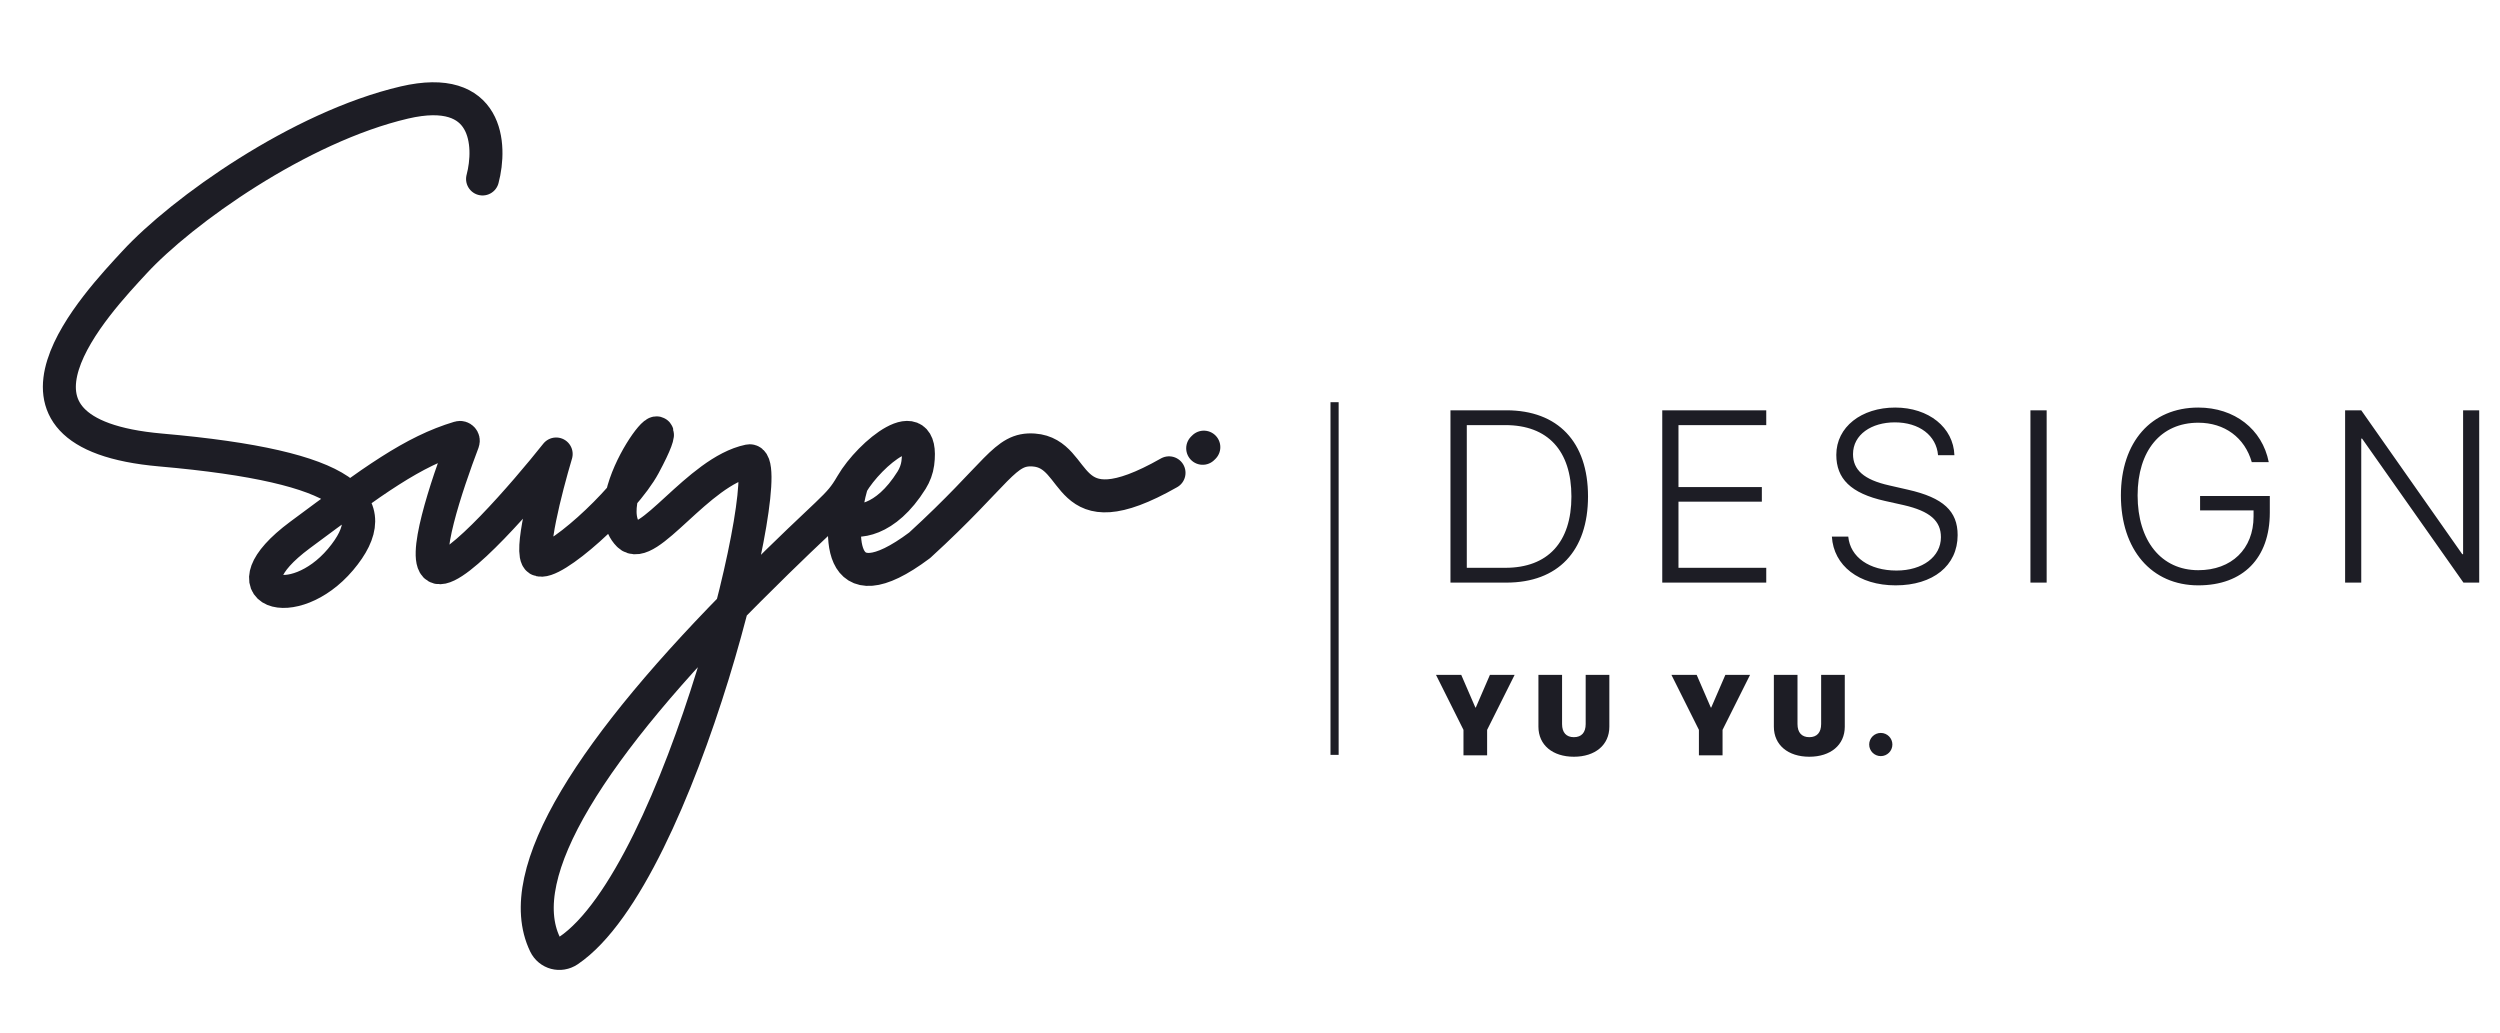
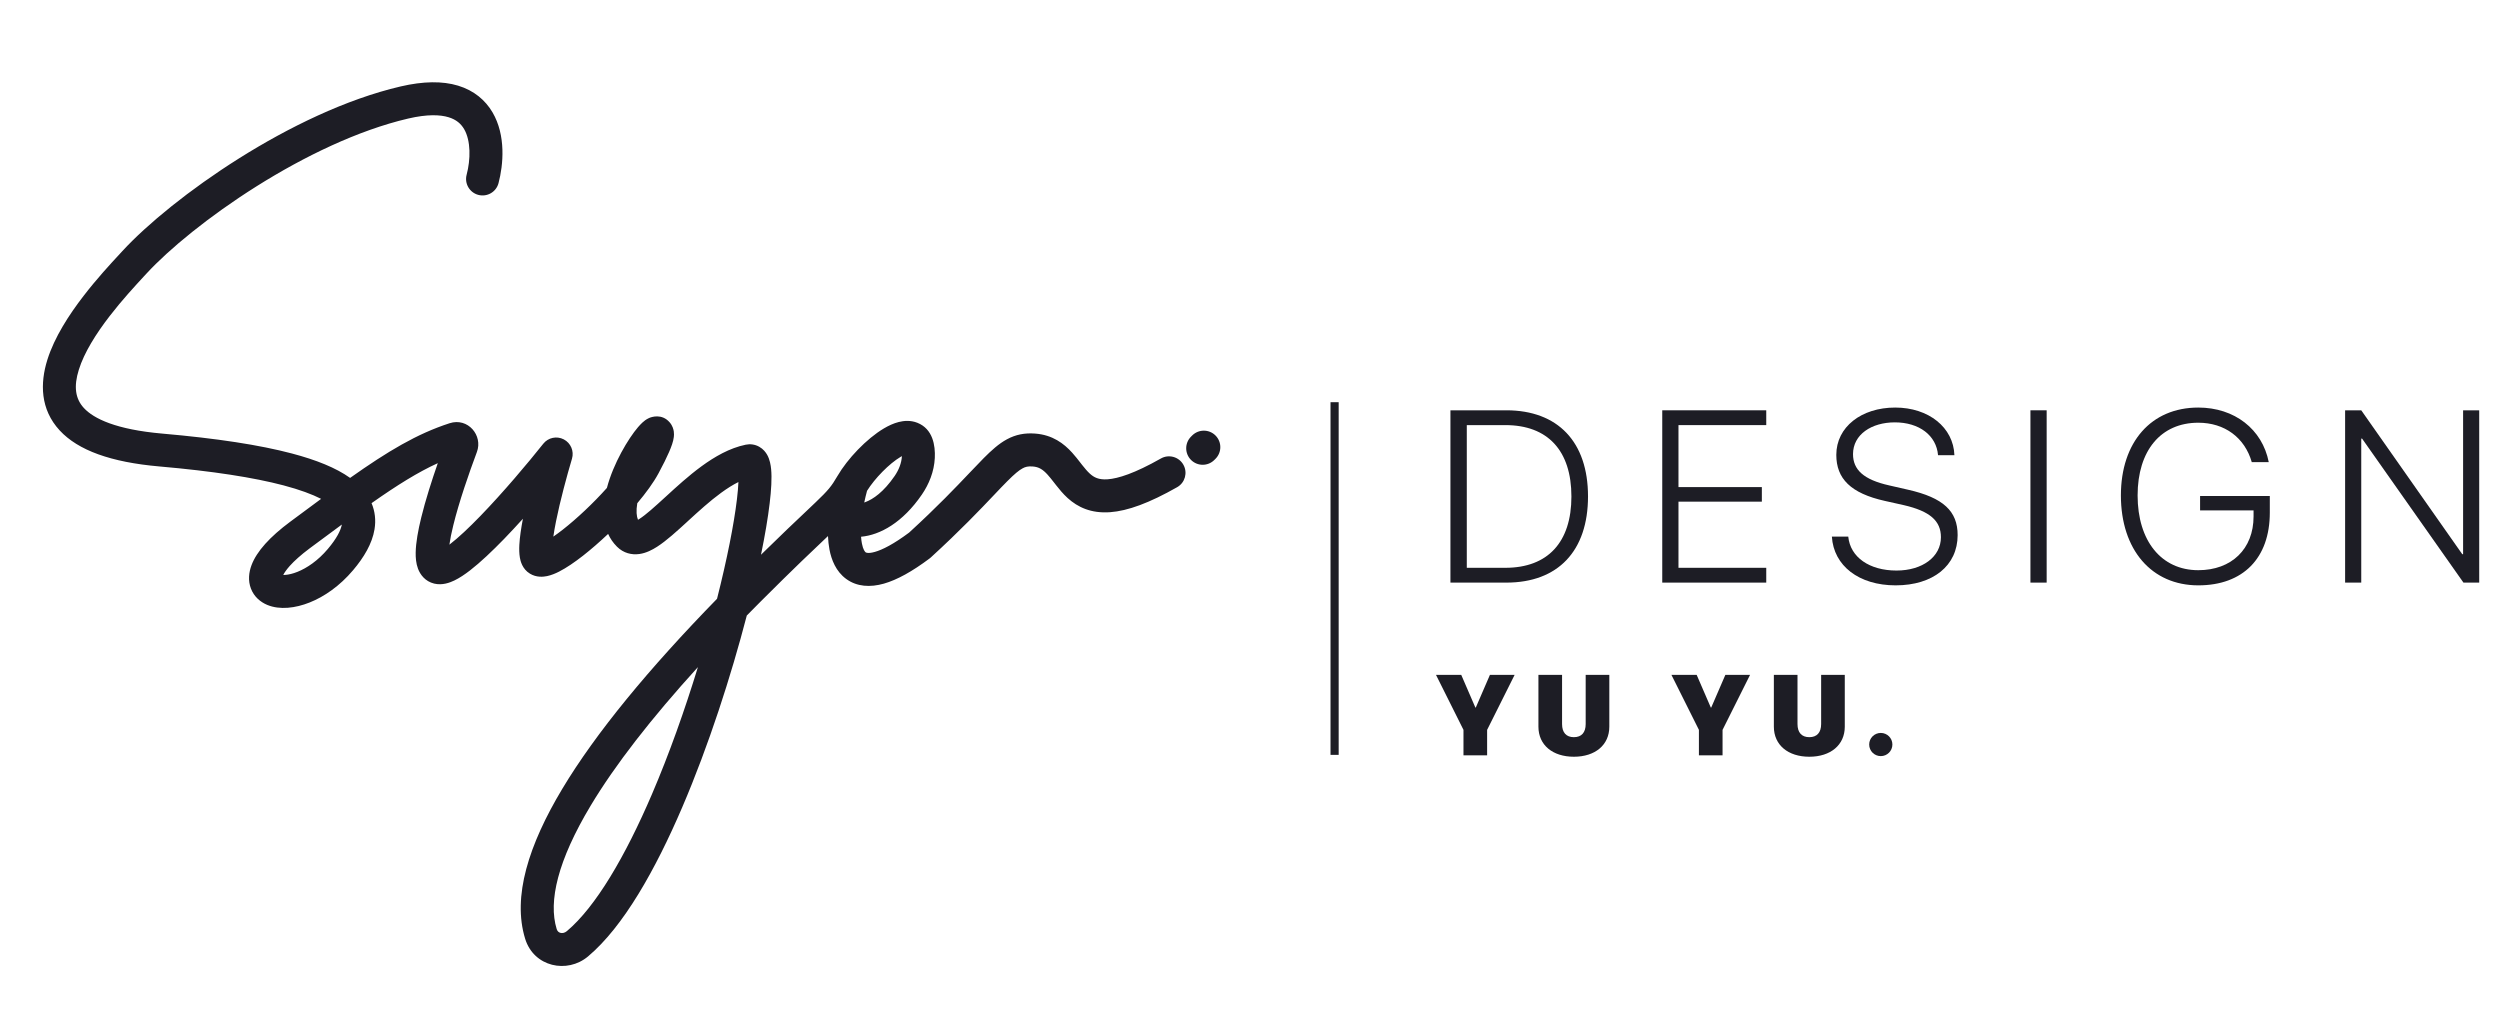
<svg xmlns="http://www.w3.org/2000/svg" width="92" height="38" viewBox="0 0 92 38" fill="none">
-   <path d="M17.758 6.586C18.087 5.347 17.973 3.05 14.882 3.772C11.018 4.675 6.692 7.762 4.949 9.652C3.605 11.109 -1.036 15.951 5.915 16.56C12.866 17.169 14.252 18.555 12.53 20.592C10.808 22.629 8.183 21.81 11.039 19.689C13.768 17.662 15.193 16.613 16.891 16.103C16.989 16.073 17.077 16.169 17.041 16.265C16.449 17.825 15.465 20.726 16.12 20.886C16.809 21.054 19.305 18.17 20.467 16.707C20.082 18.002 19.472 20.382 19.816 20.592C20.299 20.886 22.966 18.492 23.701 17.127C25.49 13.804 21.748 18.303 23.134 19.689C23.827 20.382 25.684 17.348 27.565 16.959C28.733 16.718 25.055 32.189 20.919 34.983C20.617 35.186 20.215 35.081 20.057 34.752C18.793 32.129 21.793 27.477 27.565 21.705C30.694 18.576 30.82 18.723 31.345 17.82M31.345 17.82C32.006 16.683 34.035 15.027 33.775 17.046C33.746 17.266 33.665 17.48 33.548 17.669C32.581 19.217 31.506 19.271 31.096 19.059M31.345 17.82C30.855 19.549 30.702 22.419 33.843 20.067C36.762 17.4 36.965 16.483 38.043 16.56C39.807 16.686 39.03 19.668 43.02 17.4M44.301 16.455L44.259 16.497" stroke="#1D1D25" stroke-width="1.214" stroke-linecap="round" stroke-linejoin="round" />
-   <path d="M53.377 15.099V21.44H55.433C57.336 21.44 58.439 20.276 58.439 18.267C58.439 16.263 57.331 15.099 55.433 15.099H53.377ZM53.978 15.644H55.398C56.958 15.644 57.828 16.584 57.828 18.272C57.828 19.955 56.958 20.895 55.398 20.895H53.978V15.644ZM64.998 20.895H61.768V18.461H64.836V17.925H61.768V15.644H64.998V15.099H61.171V21.44H64.998V20.895ZM67.413 19.748C67.479 20.821 68.407 21.541 69.76 21.541C71.136 21.541 72.041 20.816 72.041 19.691C72.041 18.812 71.518 18.316 70.213 18.021L69.523 17.863C68.582 17.652 68.191 17.287 68.191 16.712C68.191 15.991 68.873 15.543 69.729 15.543C70.63 15.543 71.259 16.026 71.32 16.751H71.922C71.887 15.732 70.977 14.998 69.743 14.998C68.499 14.998 67.576 15.714 67.576 16.738C67.576 17.613 68.103 18.153 69.365 18.434L70.055 18.588C71.03 18.812 71.426 19.173 71.426 19.77C71.426 20.491 70.745 20.996 69.791 20.996C68.798 20.996 68.09 20.509 68.016 19.748H67.413ZM75.317 21.44V15.099H74.72V21.44H75.317ZM83.529 18.865V18.254H80.963V18.782H82.931V19.006C82.931 20.201 82.123 20.983 80.897 20.983C79.539 20.983 78.664 19.907 78.664 18.232C78.664 16.58 79.521 15.556 80.897 15.556C81.864 15.556 82.606 16.101 82.865 17.006H83.49C83.252 15.793 82.228 14.998 80.897 14.998C79.165 14.998 78.049 16.268 78.049 18.232C78.049 20.232 79.178 21.541 80.897 21.541C82.545 21.541 83.529 20.539 83.529 18.865ZM86.894 21.44V16.14H86.924L90.655 21.44H91.235V15.099H90.642V20.394H90.611L86.894 15.099H86.3V21.44H86.894Z" fill="#1D1D25" />
-   <path d="M54.726 27.797V26.859L55.738 24.836H54.829L54.31 26.036H54.293L53.774 24.836H52.845L53.856 26.859V27.797H54.726ZM57.484 24.836H56.614V26.742C56.614 27.417 57.137 27.848 57.919 27.848C58.7 27.848 59.224 27.417 59.224 26.742V24.836H58.353V26.645C58.353 26.957 58.2 27.128 57.919 27.128C57.638 27.128 57.484 26.957 57.484 26.645V24.836ZM63.39 27.797V26.859L64.402 24.836H63.493L62.974 26.036H62.957L62.438 24.836H61.509L62.52 26.859V27.797H63.39ZM66.148 24.836H65.278V26.742C65.278 27.417 65.801 27.848 66.583 27.848C67.364 27.848 67.888 27.417 67.888 26.742V24.836H67.018V26.645C67.018 26.957 66.864 27.128 66.583 27.128C66.302 27.128 66.148 26.957 66.148 26.645V24.836ZM69.213 27.825C69.449 27.825 69.64 27.634 69.64 27.398C69.64 27.163 69.449 26.972 69.213 26.972C68.977 26.972 68.786 27.163 68.786 27.398C68.786 27.634 68.977 27.825 69.213 27.825Z" fill="#1D1D25" />
-   <path d="M49.112 14.801L49.112 27.779" stroke="#1D1D25" stroke-width="0.3" />
+   <path d="M18.126 4.137C18.621 4.982 18.525 6.062 18.345 6.742C18.259 7.066 17.926 7.258 17.602 7.172C17.279 7.086 17.086 6.754 17.172 6.43C17.32 5.871 17.331 5.182 17.079 4.75C16.966 4.558 16.795 4.401 16.506 4.314C16.2 4.221 15.729 4.197 15.02 4.363C13.177 4.794 11.193 5.755 9.443 6.855C7.692 7.956 6.221 9.168 5.395 10.063C5.366 10.094 5.336 10.127 5.305 10.16C4.967 10.527 4.49 11.042 4.036 11.631C3.534 12.281 3.098 12.974 2.901 13.605C2.708 14.222 2.769 14.672 3.088 15.016C3.452 15.409 4.273 15.807 5.968 15.956C7.981 16.132 9.557 16.375 10.741 16.688C11.637 16.925 12.363 17.215 12.884 17.587C14.27 16.607 15.346 15.963 16.545 15.575C17.221 15.356 17.777 16.026 17.55 16.633L16.982 16.421L17.55 16.633C17.255 17.422 16.891 18.473 16.68 19.336C16.613 19.608 16.565 19.846 16.538 20.043C16.544 20.039 16.55 20.034 16.556 20.029C16.871 19.786 17.26 19.42 17.68 18.986C18.517 18.122 19.418 17.052 19.992 16.33C20.173 16.102 20.489 16.035 20.747 16.169C21.005 16.303 21.132 16.602 21.049 16.88C20.859 17.519 20.616 18.418 20.463 19.176C20.421 19.386 20.387 19.578 20.363 19.747C20.468 19.675 20.584 19.589 20.709 19.492C21.23 19.084 21.834 18.517 22.334 17.956C22.574 17.046 23.123 16.137 23.479 15.72C23.53 15.661 23.585 15.602 23.641 15.55C23.689 15.506 23.774 15.433 23.886 15.383C23.967 15.347 24.352 15.207 24.642 15.541C24.753 15.667 24.785 15.804 24.796 15.88C24.807 15.96 24.803 16.031 24.797 16.079C24.778 16.249 24.704 16.445 24.624 16.63C24.536 16.835 24.408 17.094 24.235 17.415C24.048 17.763 23.767 18.145 23.452 18.518C23.404 18.806 23.425 19.001 23.478 19.128C23.493 19.12 23.509 19.11 23.526 19.099C23.773 18.941 24.085 18.657 24.494 18.283L24.503 18.275C24.889 17.92 25.341 17.506 25.819 17.157C26.296 16.809 26.847 16.488 27.442 16.365C27.6 16.332 27.777 16.349 27.94 16.441C28.091 16.526 28.181 16.647 28.234 16.741C28.331 16.916 28.363 17.116 28.378 17.268C28.409 17.594 28.383 18.032 28.323 18.528C28.26 19.06 28.152 19.699 28.005 20.414C28.76 19.673 29.285 19.177 29.662 18.821C29.796 18.695 29.911 18.586 30.011 18.489C30.475 18.046 30.596 17.901 30.82 17.515C31.184 16.889 31.887 16.145 32.529 15.765C32.695 15.667 32.88 15.579 33.073 15.53C33.263 15.482 33.51 15.46 33.758 15.558C34.331 15.785 34.423 16.394 34.401 16.851C34.377 17.358 34.184 17.822 33.925 18.2C33.219 19.232 32.387 19.689 31.687 19.752C31.693 19.84 31.703 19.922 31.717 19.996C31.762 20.234 31.833 20.308 31.856 20.325C31.864 20.331 31.881 20.342 31.924 20.346C31.972 20.352 32.058 20.349 32.195 20.31C32.472 20.232 32.883 20.026 33.456 19.599C34.497 18.646 35.171 17.936 35.683 17.397C35.876 17.194 36.046 17.015 36.203 16.857C36.483 16.576 36.754 16.329 37.054 16.167C37.382 15.989 37.714 15.928 38.086 15.955C38.737 16.002 39.154 16.326 39.453 16.656C39.565 16.779 39.671 16.916 39.76 17.03C39.78 17.056 39.8 17.081 39.818 17.105C39.926 17.242 40.014 17.346 40.105 17.429C40.257 17.567 40.429 17.662 40.763 17.638C41.145 17.61 41.751 17.423 42.72 16.873C43.011 16.707 43.382 16.809 43.547 17.1C43.713 17.392 43.611 17.762 43.32 17.928C42.294 18.511 41.501 18.802 40.851 18.849C40.153 18.899 39.661 18.666 39.288 18.327C39.117 18.171 38.977 17.999 38.864 17.854C38.837 17.82 38.812 17.788 38.788 17.757C38.702 17.647 38.632 17.557 38.554 17.471C38.378 17.277 38.231 17.182 38 17.166C37.833 17.154 37.735 17.178 37.631 17.235C37.499 17.306 37.334 17.441 37.064 17.713C36.928 17.849 36.773 18.012 36.592 18.203C36.074 18.749 35.342 19.52 34.253 20.515C34.238 20.528 34.223 20.541 34.207 20.553C33.568 21.031 33.012 21.34 32.526 21.478C32.029 21.619 31.535 21.596 31.137 21.303C30.761 21.026 30.596 20.6 30.524 20.222C30.494 20.063 30.477 19.896 30.47 19.727C29.962 20.207 29.206 20.922 27.994 22.134C27.82 22.308 27.65 22.48 27.482 22.651C26.904 24.873 26.08 27.436 25.106 29.708C24.121 32.005 22.941 34.104 21.639 35.197C20.874 35.84 19.646 35.586 19.326 34.548C18.848 32.996 19.456 31.091 20.691 29.031C21.927 26.97 23.879 24.608 26.387 22.035C26.758 20.569 27.01 19.287 27.118 18.384C27.149 18.128 27.167 17.913 27.174 17.739C26.971 17.84 26.758 17.974 26.535 18.137C26.117 18.442 25.712 18.813 25.314 19.177L25.281 19.208C24.913 19.544 24.527 19.899 24.182 20.12C24.005 20.234 23.781 20.352 23.533 20.387C23.248 20.428 22.944 20.357 22.705 20.118C22.561 19.974 22.455 19.816 22.379 19.648C22.068 19.942 21.753 20.216 21.457 20.448C21.15 20.688 20.844 20.898 20.573 21.036C20.44 21.104 20.289 21.167 20.135 21.2C19.997 21.229 19.743 21.258 19.501 21.11C19.217 20.938 19.152 20.638 19.132 20.524C19.105 20.37 19.104 20.201 19.112 20.046C19.127 19.77 19.177 19.436 19.243 19.09C19.014 19.344 18.781 19.594 18.552 19.831C18.117 20.279 17.681 20.694 17.298 20.99C17.108 21.137 16.911 21.27 16.72 21.362C16.555 21.441 16.276 21.549 15.976 21.476C15.642 21.394 15.463 21.142 15.383 20.93C15.309 20.733 15.294 20.519 15.297 20.337C15.303 19.965 15.388 19.507 15.501 19.047C15.657 18.409 15.886 17.691 16.111 17.044C15.384 17.375 14.629 17.844 13.673 18.516C13.8 18.816 13.838 19.141 13.782 19.481C13.694 20.01 13.39 20.515 12.993 20.984C12.502 21.565 11.934 21.957 11.393 22.172C10.877 22.378 10.298 22.454 9.833 22.26C9.584 22.155 9.351 21.962 9.235 21.662C9.122 21.369 9.156 21.065 9.256 20.798C9.447 20.288 9.935 19.753 10.677 19.202C11.083 18.9 11.461 18.619 11.817 18.358C11.487 18.19 11.036 18.021 10.431 17.861C9.342 17.574 7.843 17.338 5.862 17.165C4.081 17.009 2.876 16.573 2.198 15.841C1.474 15.06 1.476 14.095 1.742 13.243C2.004 12.405 2.546 11.576 3.075 10.89C3.564 10.255 4.075 9.702 4.413 9.338C4.444 9.304 4.474 9.271 4.503 9.24C5.42 8.246 6.983 6.969 8.797 5.828C10.611 4.687 12.722 3.653 14.743 3.181C15.58 2.986 16.282 2.978 16.857 3.152C17.448 3.331 17.864 3.69 18.126 4.137ZM12.58 19.303C12.216 19.571 11.825 19.861 11.4 20.176C11.067 20.424 10.829 20.642 10.664 20.825C10.538 20.967 10.464 21.078 10.423 21.158C10.446 21.158 10.472 21.158 10.502 21.156C10.62 21.147 10.771 21.114 10.944 21.045C11.29 20.907 11.697 20.637 12.066 20.2C12.392 19.815 12.539 19.519 12.58 19.303ZM10.378 21.277C10.378 21.277 10.378 21.276 10.378 21.275ZM25.683 24.55C23.972 26.431 22.637 28.145 21.732 29.655C20.529 31.663 20.171 33.166 20.486 34.19C20.512 34.272 20.563 34.313 20.624 34.329C20.69 34.346 20.777 34.336 20.859 34.267C21.922 33.374 23.011 31.514 23.991 29.229C24.629 27.742 25.203 26.118 25.683 24.55ZM31.804 18.492C31.819 18.487 31.834 18.482 31.849 18.476C32.125 18.372 32.514 18.113 32.924 17.515C33.084 17.28 33.177 17.029 33.189 16.793C33.189 16.791 33.189 16.788 33.189 16.786C33.175 16.793 33.161 16.802 33.147 16.81C32.722 17.061 32.19 17.608 31.907 18.062C31.87 18.2 31.835 18.345 31.804 18.492ZM33.393 16.703C33.393 16.703 33.392 16.703 33.39 16.703ZM33.181 16.582C33.176 16.573 33.174 16.566 33.175 16.566C33.175 16.565 33.178 16.57 33.181 16.582ZM24.466 16.44C24.466 16.44 24.465 16.442 24.462 16.444C24.465 16.441 24.466 16.44 24.466 16.44ZM20.327 20.312C20.327 20.311 20.327 20.31 20.326 20.309C20.332 20.327 20.33 20.331 20.327 20.312ZM16.136 20.291C16.136 20.291 16.138 20.291 16.142 20.29C16.138 20.291 16.135 20.291 16.136 20.291ZM43.872 16.026C44.109 15.789 44.493 15.789 44.73 16.026C44.967 16.263 44.967 16.647 44.73 16.884L44.688 16.926C44.451 17.163 44.067 17.163 43.83 16.926C43.593 16.689 43.593 16.305 43.83 16.068L43.872 16.026Z" fill="#1D1D25" />
+   <path d="M53.376 15.099V21.44H55.433C57.336 21.44 58.439 20.276 58.439 18.267C58.439 16.263 57.331 15.099 55.433 15.099H53.376ZM53.978 15.644H55.398C56.958 15.644 57.828 16.584 57.828 18.272C57.828 19.955 56.958 20.895 55.398 20.895H53.978V15.644Z" fill="#1D1D25" />
+   <path d="M64.998 20.895H61.768V18.461H64.836V17.925H61.768V15.644H64.998V15.099H61.171V21.44H64.998V20.895Z" fill="#1D1D25" />
+   <path d="M67.413 19.748C67.479 20.821 68.407 21.541 69.76 21.541C71.136 21.541 72.041 20.816 72.041 19.691C72.041 18.812 71.518 18.316 70.213 18.021L69.523 17.863C68.582 17.652 68.191 17.287 68.191 16.712C68.191 15.991 68.872 15.543 69.729 15.543C70.63 15.543 71.259 16.026 71.32 16.751H71.922C71.887 15.732 70.977 14.998 69.743 14.998C68.499 14.998 67.576 15.714 67.576 16.738C67.576 17.613 68.103 18.153 69.365 18.434L70.055 18.588C71.03 18.812 71.426 19.173 71.426 19.77C71.426 20.491 70.745 20.996 69.791 20.996C68.798 20.996 68.09 20.509 68.016 19.748H67.413Z" fill="#1D1D25" />
+   <path d="M75.317 21.44V15.099H74.72V21.44H75.317Z" fill="#1D1D25" />
+   <path d="M83.529 18.865V18.254H80.963V18.782H82.931V19.006C82.931 20.201 82.123 20.983 80.897 20.983C79.539 20.983 78.664 19.907 78.664 18.232C78.664 16.58 79.521 15.556 80.897 15.556C81.864 15.556 82.606 16.101 82.865 17.006H83.49C83.252 15.793 82.228 14.998 80.897 14.998C79.165 14.998 78.049 16.268 78.049 18.232C78.049 20.232 79.178 21.541 80.897 21.541C82.545 21.541 83.529 20.539 83.529 18.865Z" fill="#1D1D25" />
+   <path d="M86.894 21.44V16.14H86.924L90.655 21.44H91.235V15.099H90.642V20.394H90.611L86.894 15.099H86.3V21.44H86.894Z" fill="#1D1D25" />
+   <path d="M54.726 27.797V26.859L55.738 24.836H54.829L54.31 26.036H54.293L53.774 24.836H52.845L53.856 26.859V27.797H54.726Z" fill="#1D1D25" />
+   <path d="M57.484 24.836H56.614V26.742C56.614 27.417 57.137 27.848 57.919 27.848C58.7 27.848 59.223 27.417 59.223 26.742V24.836H58.353V26.645C58.353 26.957 58.2 27.128 57.919 27.128C57.637 27.128 57.484 26.957 57.484 26.645V24.836Z" fill="#1D1D25" />
+   <path d="M63.39 27.797V26.859L64.402 24.836H63.493L62.974 26.036H62.957L62.438 24.836H61.509L62.52 26.859V27.797H63.39Z" fill="#1D1D25" />
+   <path d="M66.148 24.836H65.278V26.742C65.278 27.417 65.801 27.848 66.583 27.848C67.364 27.848 67.888 27.417 67.888 26.742V24.836H67.018V26.645C67.018 26.957 66.864 27.128 66.583 27.128C66.302 27.128 66.148 26.957 66.148 26.645V24.836Z" fill="#1D1D25" />
+   <path d="M69.213 27.825C69.449 27.825 69.64 27.634 69.64 27.398C69.64 27.163 69.449 26.972 69.213 26.972C68.977 26.972 68.786 27.163 68.786 27.398C68.786 27.634 68.977 27.825 69.213 27.825Z" fill="#1D1D25" />
+   <path d="M48.963 27.779L48.963 14.801L49.263 14.801L49.263 27.779L48.963 27.779Z" fill="#1D1D25" />
</svg>
